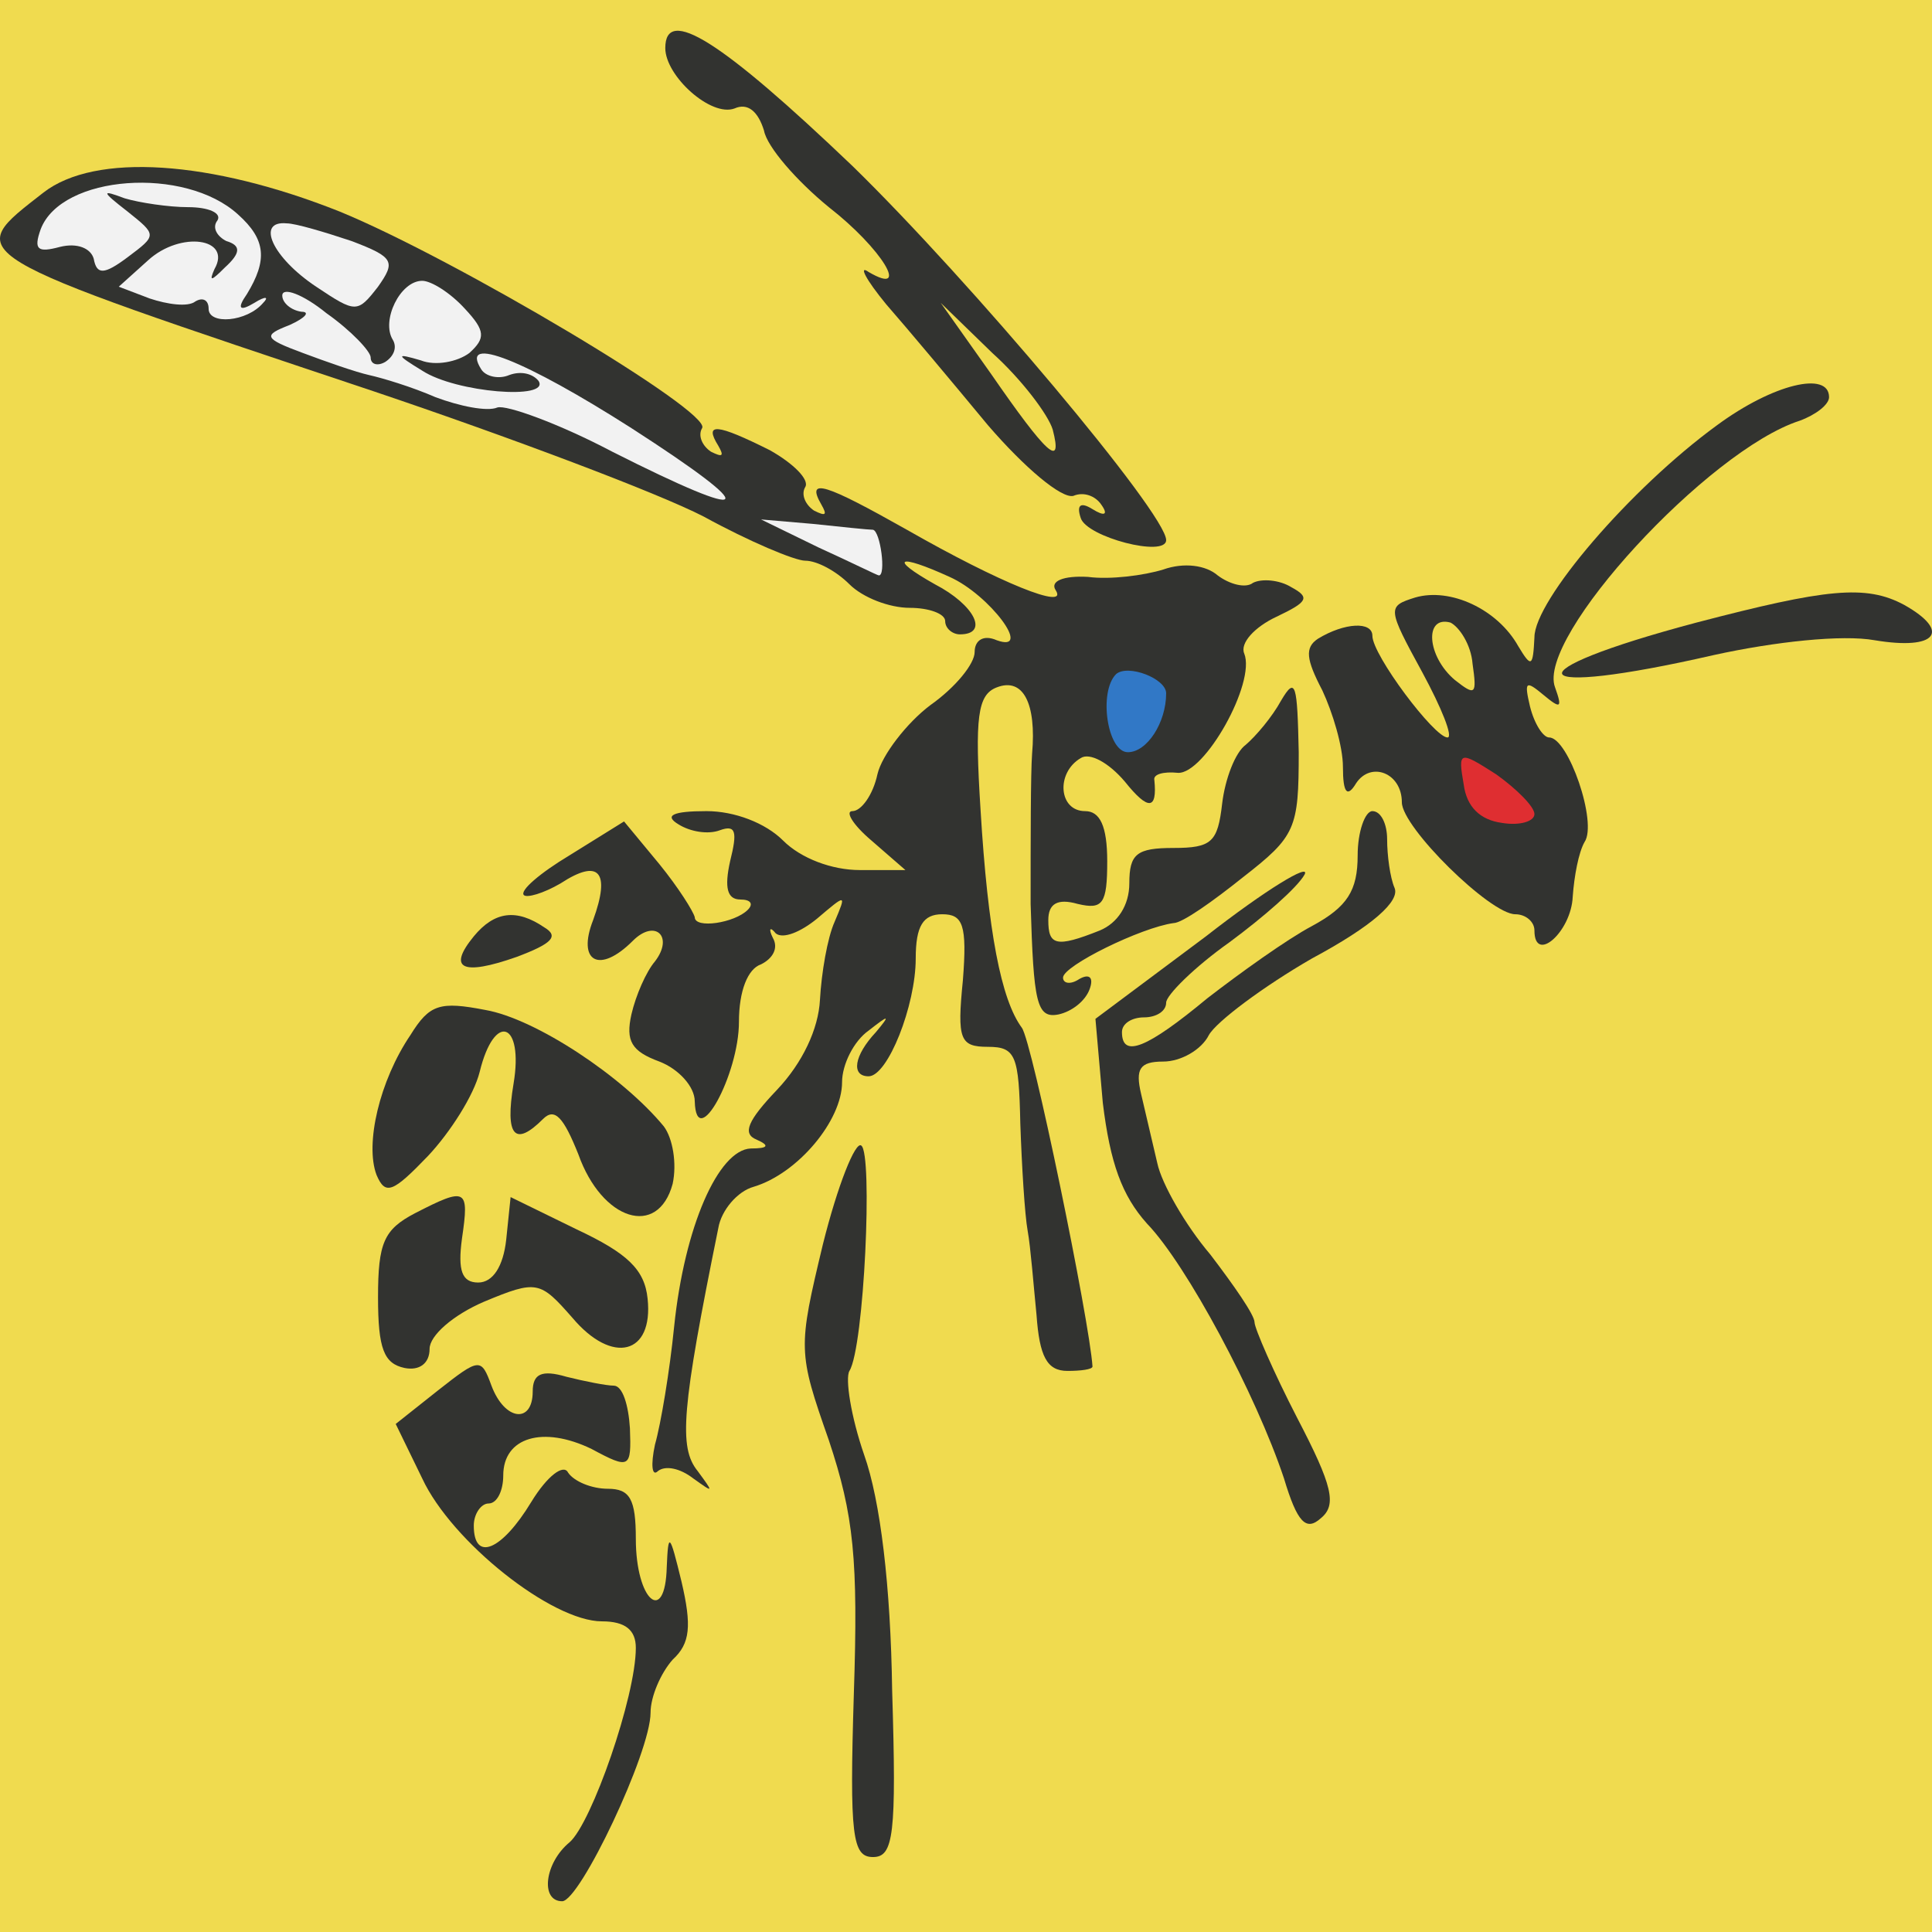
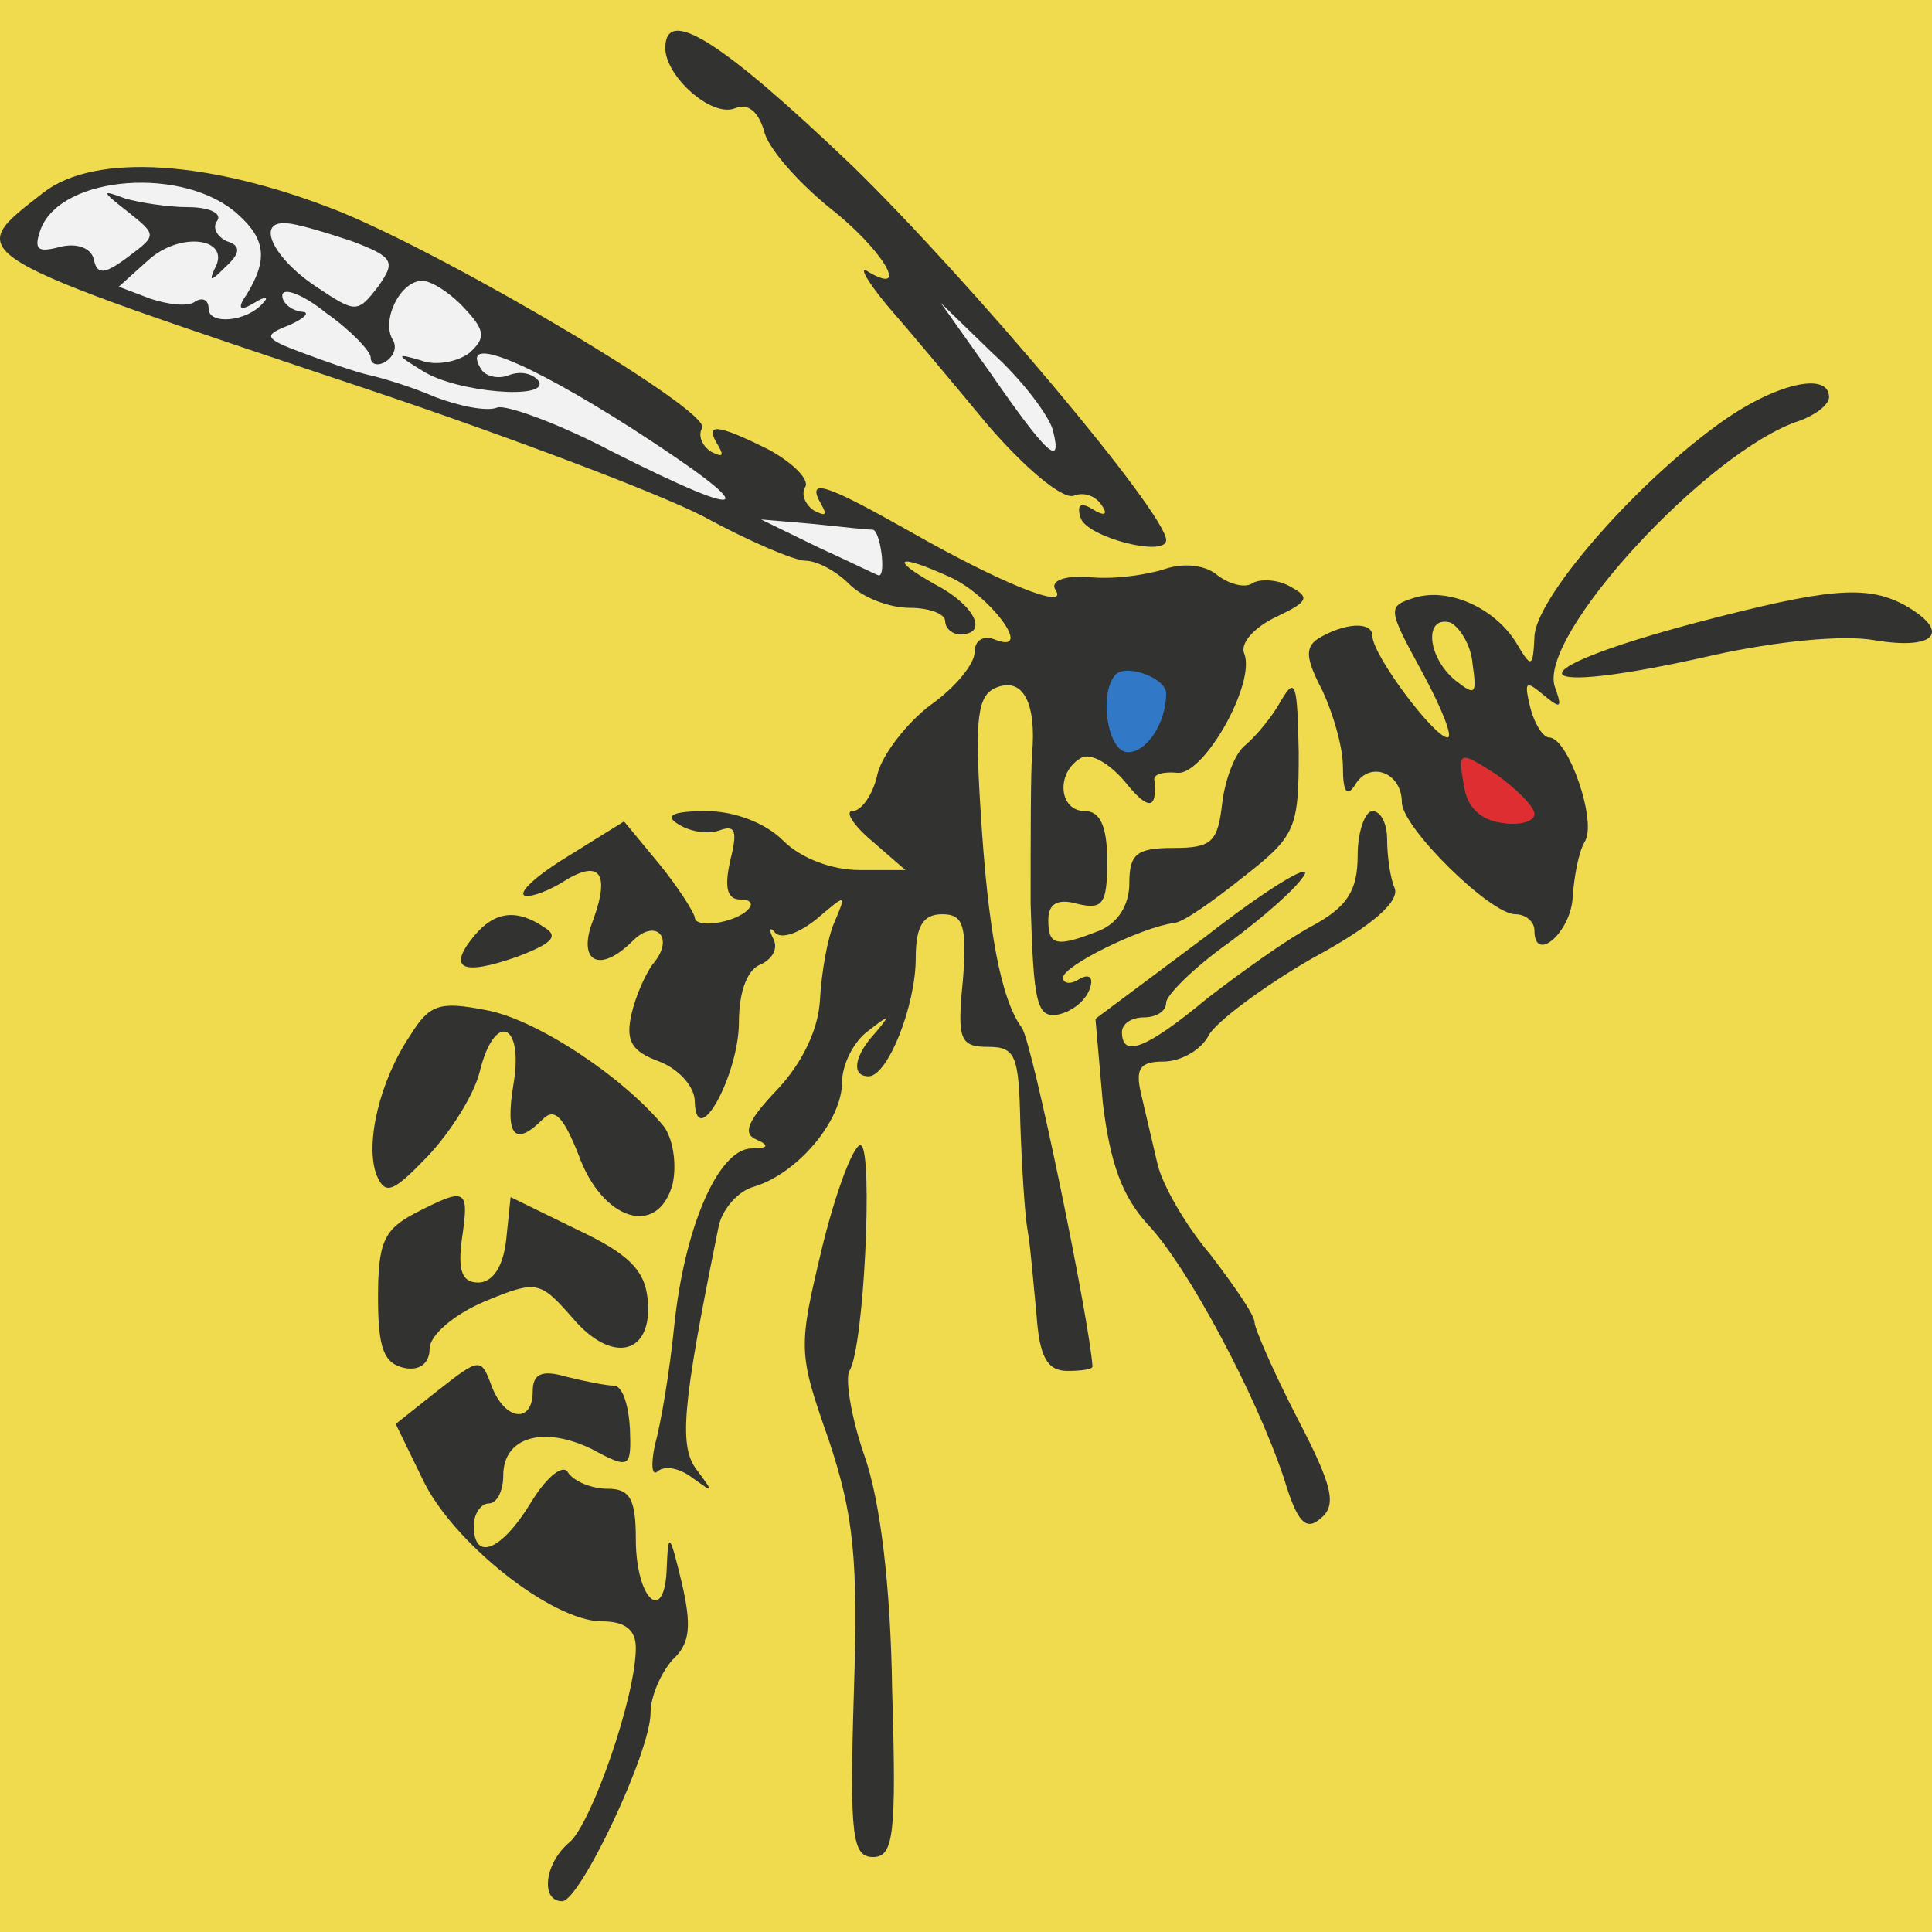
<svg xmlns="http://www.w3.org/2000/svg" viewBox="0 0 100 100">
  <rect width="100" height="100" fill="#f0db4f" />
  <g fill="#323330" stroke="none" transform="matrix(0.7624851, 0, 0, 0.7624851, 0, 0)">
-     <path d="m 45.162 3.262 c 0 1.9 3.1 4.7 4.7 4.1 c 0.9 -0.4 1.6 0.2 2 1.5 c 0.2 1.1 2.2 3.4 4.4 5.2 c 3.6 2.8 5.6 6.1 2.7 4.4 c -0.7 -0.5 -0.2 0.5 1.2 2.2 c 1.4 1.6 4.5 5.3 6.9 8.2 c 2.5 2.9 5 5 5.8 4.8 c 0.7 -0.3 1.5 0 1.9 0.6 c 0.5 0.7 0.2 0.8 -0.6 0.3 c -0.8 -0.5 -1.1 -0.3 -0.8 0.6 c 0.4 1.3 5.8 2.7 5.8 1.5 c 0 -1.8 -13.3 -17.6 -21.3 -25.4 c -8.9 -8.5 -12.7 -10.9 -12.7 -8 z m 26.3 25.9 c 0.7 2.7 -0.4 1.7 -4.2 -3.8 l -3.4 -4.8 l 3.5 3.4 c 2 1.8 3.8 4.2 4.1 5.2 z" />
+     <path d="m 45.162 3.262 c 0 1.9 3.1 4.7 4.7 4.1 c 0.9 -0.4 1.6 0.2 2 1.5 c 0.2 1.1 2.2 3.4 4.4 5.2 c 3.6 2.8 5.6 6.1 2.7 4.4 c -0.7 -0.5 -0.2 0.5 1.2 2.2 c 1.4 1.6 4.5 5.3 6.9 8.2 c 2.5 2.9 5 5 5.8 4.8 c 0.7 -0.3 1.5 0 1.9 0.6 c 0.5 0.7 0.2 0.8 -0.6 0.3 c -0.8 -0.5 -1.1 -0.3 -0.8 0.6 c 0.4 1.3 5.8 2.7 5.8 1.5 c 0 -1.8 -13.3 -17.6 -21.3 -25.4 c -8.9 -8.5 -12.7 -10.9 -12.7 -8 z" />
    <path d="m 2.962 13.062 c -5.5 4.3 -6 4 22.4 13.5 c 9.2 3.1 19.3 6.9 22.4 8.5 c 3.1 1.7 6.2 3 6.9 3 c 0.8 0 2.1 0.7 3 1.6 c 0.9 0.9 2.7 1.6 4.1 1.6 c 1.3 0 2.4 0.4 2.4 0.9 c 0 0.5 0.5 0.9 1 0.9 c 2 0 1 -2 -1.7 -3.4 c -3.2 -1.8 -2.5 -2.1 1 -0.5 c 2.7 1.2 5.7 5.2 3.2 4.3 c -0.9 -0.4 -1.5 0 -1.5 0.8 c 0 0.8 -1.3 2.4 -3 3.6 c -1.6 1.2 -3.3 3.4 -3.6 4.7 c -0.3 1.4 -1.1 2.5 -1.7 2.5 c -0.5 0 0 0.9 1.3 2 l 2.3 2 l -3.1 0 c -1.9 0 -4 -0.8 -5.2 -2 c -1.2 -1.2 -3.3 -2 -5.2 -2 c -2.3 0 -2.9 0.3 -1.9 0.9 c 0.8 0.5 2 0.7 2.8 0.4 c 1.1 -0.4 1.2 0.1 0.7 2.1 c -0.4 1.8 -0.2 2.6 0.7 2.6 c 0.7 0 0.9 0.3 0.5 0.7 c -0.9 0.9 -3.6 1.3 -3.6 0.5 c -0.1 -0.4 -1.1 -2 -2.4 -3.6 l -2.4 -2.9 l -3.7 2.3 c -2 1.2 -3.4 2.4 -3.1 2.7 c 0.2 0.2 1.3 -0.1 2.5 -0.8 c 2.6 -1.7 3.4 -0.8 2.2 2.5 c -1.1 2.8 0.4 3.7 2.7 1.4 c 1.5 -1.5 2.8 -0.3 1.5 1.4 c -0.6 0.7 -1.3 2.3 -1.6 3.6 c -0.4 1.8 0 2.5 1.9 3.2 c 1.3 0.5 2.4 1.7 2.4 2.7 c 0.1 3.5 3 -1.8 3 -5.4 c 0 -2.1 0.6 -3.6 1.5 -3.9 c 0.8 -0.4 1.2 -1.1 0.8 -1.8 c -0.3 -0.6 -0.2 -0.8 0.2 -0.3 c 0.5 0.4 1.7 -0.1 2.8 -1 c 2 -1.7 2 -1.7 1.2 0.2 c -0.5 1.1 -0.9 3.5 -1 5.3 c -0.1 2 -1.2 4.3 -2.9 6.1 c -2 2.1 -2.4 3 -1.4 3.4 c 0.9 0.4 0.8 0.6 -0.4 0.6 c -2.2 0.1 -4.5 5.3 -5.2 12.1 c -0.3 3 -0.9 6.6 -1.3 8 c -0.3 1.4 -0.2 2.2 0.2 1.8 c 0.5 -0.4 1.5 -0.2 2.4 0.5 c 1.4 1 1.4 1 0.3 -0.5 c -1.3 -1.6 -1.1 -4.2 1.4 -16.5 c 0.2 -1.2 1.3 -2.5 2.4 -2.8 c 3 -0.9 6 -4.5 6 -7.1 c 0 -1.2 0.8 -2.8 1.8 -3.5 c 1.4 -1.1 1.5 -1.1 0.5 0.1 c -1.5 1.6 -1.7 3 -0.5 3 c 1.3 0 3.2 -4.8 3.2 -8 c 0 -2.2 0.5 -3 1.8 -3 c 1.4 0 1.7 0.7 1.4 4.5 c -0.4 4 -0.2 4.5 1.7 4.5 c 1.9 0 2.1 0.6 2.2 5.2 c 0.1 2.9 0.3 6.2 0.5 7.3 c 0.2 1.1 0.4 3.7 0.6 5.7 c 0.2 2.8 0.7 3.8 2.1 3.8 c 0.9 0 1.7 -0.1 1.7 -0.3 c -0.2 -3.1 -4.1 -22.1 -4.8 -23 c -1.4 -1.9 -2.3 -6.5 -2.8 -14.8 c -0.4 -6.3 -0.2 -7.8 1.1 -8.3 c 1.8 -0.7 2.7 1.1 2.4 4.5 c -0.1 1.3 -0.1 5.9 -0.1 10.2 c 0.2 6.7 0.4 7.8 1.9 7.5 c 0.9 -0.2 1.8 -0.9 2.1 -1.7 c 0.3 -0.8 0 -1.1 -0.7 -0.7 c -0.6 0.4 -1.1 0.3 -1.1 -0.1 c 0 -0.8 5.3 -3.4 7.5 -3.7 c 0.6 0 2.7 -1.5 4.7 -3.1 c 3.6 -2.8 3.8 -3.3 3.8 -8.5 c -0.1 -4.6 -0.2 -5.2 -1.2 -3.5 c -0.6 1.1 -1.7 2.4 -2.4 3 c -0.7 0.5 -1.4 2.3 -1.6 4 c -0.3 2.6 -0.7 3 -3.3 3 c -2.5 0 -3 0.4 -3 2.4 c 0 1.5 -0.8 2.7 -2 3.2 c -3 1.2 -3.5 1 -3.5 -0.7 c 0 -1.1 0.6 -1.5 2 -1.1 c 1.7 0.4 2 0 2 -2.9 c 0 -2.4 -0.5 -3.4 -1.5 -3.4 c -1.8 0 -2 -2.6 -0.3 -3.6 c 0.6 -0.4 1.9 0.3 3 1.6 c 1.6 2 2.2 1.9 2 -0.1 c -0.1 -0.4 0.6 -0.6 1.6 -0.5 c 1.8 0.1 5.3 -6.1 4.5 -8.1 c -0.3 -0.7 0.7 -1.8 2.2 -2.5 c 2.1 -1 2.3 -1.3 1 -2 c -0.8 -0.5 -2 -0.6 -2.6 -0.3 c -0.5 0.4 -1.6 0.1 -2.4 -0.5 c -0.8 -0.7 -2.3 -0.9 -3.7 -0.4 c -1.3 0.4 -3.6 0.7 -5.1 0.5 c -1.7 -0.1 -2.6 0.3 -2.2 0.9 c 0.9 1.4 -3.8 -0.5 -10.1 -4.1 c -5.5 -3.1 -6.9 -3.6 -5.8 -1.7 c 0.4 0.7 0.3 0.8 -0.5 0.4 c -0.6 -0.4 -0.9 -1.1 -0.6 -1.6 c 0.3 -0.5 -0.8 -1.6 -2.4 -2.5 c -3.6 -1.8 -4.5 -1.9 -3.5 -0.3 c 0.4 0.7 0.3 0.8 -0.5 0.4 c -0.6 -0.4 -0.9 -1.1 -0.6 -1.6 c 0.7 -1.1 -16.8 -11.5 -24.6 -14.7 c -8.8 -3.5 -16.6 -4 -20.1 -1.3 z" />
    <path d="m 116.562 28.862 c -5.9 4.3 -12.4 11.9 -12.4 14.4 c -0.1 2 -0.2 2.1 -1.1 0.6 c -1.4 -2.5 -4.6 -4 -7 -3.3 c -1.9 0.6 -1.9 0.7 0.5 5.1 c 1.3 2.4 2.1 4.4 1.7 4.4 c -0.9 0 -5.1 -5.6 -5.1 -6.9 c 0 -1 -1.9 -0.9 -3.7 0.2 c -0.9 0.6 -0.8 1.4 0.3 3.5 c 0.7 1.5 1.4 3.8 1.4 5.2 c 0 1.8 0.3 2.1 0.9 1.1 c 1 -1.5 3.1 -0.7 3.1 1.3 c 0 1.7 6 7.6 7.7 7.6 c 0.7 0 1.3 0.5 1.3 1.1 c 0 2.3 2.5 0.1 2.6 -2.3 c 0.1 -1.4 0.4 -3 0.8 -3.7 c 0.9 -1.3 -1.1 -7.1 -2.4 -7.1 c -0.4 0 -1 -0.9 -1.3 -2.1 c -0.4 -1.7 -0.3 -1.8 0.9 -0.8 c 1.2 1 1.3 0.9 0.8 -0.5 c -1.3 -3.4 10.4 -16.1 16.6 -18.1 c 1.1 -0.4 2 -1.1 2 -1.6 c 0 -1.8 -3.8 -0.9 -7.6 1.9 z m -16.6 16.2 c 0.3 2.1 0.2 2.2 -1.2 1.1 c -1.9 -1.6 -2.1 -4.4 -0.3 -3.9 c 0.6 0.3 1.4 1.5 1.5 2.8 z" />
    <path d="m 115.162 42.262 c -12.8 3.4 -11.9 5.2 1.2 2.2 c 4.1 -0.9 8.7 -1.4 10.9 -1 c 4.2 0.7 5.2 -0.6 2 -2.4 c -2.6 -1.4 -5.3 -1.1 -14.1 1.2 z" />
    <path d="m 92.162 58.062 c 0 2.4 -0.7 3.5 -3.1 4.8 c -1.7 0.9 -4.9 3.2 -7.1 4.9 c -4.1 3.4 -5.8 4.1 -5.8 2.3 c 0 -0.6 0.7 -1 1.5 -1 c 0.8 0 1.5 -0.4 1.5 -1 c 0 -0.5 1.9 -2.4 4.3 -4.1 c 2.3 -1.7 4.6 -3.7 5.1 -4.6 c 0.4 -0.8 -2.6 1 -6.7 4.2 l -7.5 5.6 l 0.5 5.7 c 0.5 4.1 1.3 6.3 3 8.2 c 2.7 2.8 7.4 11.6 9.3 17.3 c 0.9 3 1.5 3.6 2.5 2.7 c 1.1 -0.9 0.8 -2.2 -1.6 -6.8 c -1.6 -3.1 -2.9 -6.1 -2.9 -6.5 c 0 -0.5 -1.4 -2.5 -3 -4.6 c -1.7 -2 -3.3 -4.8 -3.6 -6.2 c -0.3 -1.3 -0.8 -3.4 -1.1 -4.7 c -0.4 -1.7 -0.1 -2.2 1.5 -2.2 c 1.2 0 2.6 -0.8 3.1 -1.8 c 0.5 -0.9 3.7 -3.3 7 -5.2 c 4.1 -2.2 6 -3.9 5.6 -4.8 c -0.3 -0.7 -0.5 -2.2 -0.5 -3.3 c 0 -1 -0.4 -1.9 -1 -1.9 c -0.5 0 -1 1.4 -1 3 z" />
    <path d="m 32.162 63.562 c -1.8 2.2 -0.8 2.7 2.9 1.4 c 2.4 -0.9 2.9 -1.4 1.9 -2 c -1.9 -1.3 -3.4 -1.1 -4.8 0.6 z" />
    <path d="m 27.862 70.262 c -2.1 3.1 -3.1 7.4 -2.3 9.5 c 0.6 1.4 1.1 1.2 3.5 -1.3 c 1.5 -1.6 3.1 -4.1 3.5 -5.7 c 1 -4.1 3 -3.4 2.3 0.8 c -0.6 3.6 0.1 4.3 2 2.4 c 0.8 -0.8 1.4 -0.1 2.4 2.4 c 1.6 4.5 5.4 5.7 6.4 2 c 0.3 -1.4 0 -3.1 -0.6 -3.9 c -2.8 -3.4 -8.7 -7.3 -12.1 -7.9 c -3.1 -0.6 -3.8 -0.4 -5.1 1.7 z" />
    <path d="m 55.862 84.462 c -1.7 7.1 -1.7 7.3 0.4 13.3 c 1.7 5.1 2 8.1 1.7 17.2 c -0.3 9.7 -0.1 11.1 1.3 11.1 c 1.4 0 1.6 -1.5 1.3 -11.3 c -0.1 -7.1 -0.8 -12.9 -1.9 -16 c -0.9 -2.6 -1.3 -5.2 -1 -5.7 c 1 -1.6 1.6 -14.8 0.8 -15.3 c -0.4 -0.3 -1.6 2.7 -2.6 6.7 z" />
    <path d="m 28.162 82.362 c -2.1 1.1 -2.5 2 -2.5 5.7 c 0 3.5 0.4 4.5 1.8 4.8 c 1 0.2 1.7 -0.3 1.7 -1.3 c 0 -0.9 1.6 -2.3 3.7 -3.2 c 3.6 -1.5 3.8 -1.4 6 1.1 c 2.7 3.2 5.5 2.5 5.1 -1.3 c -0.2 -2 -1.4 -3.1 -4.8 -4.7 l -4.5 -2.2 l -0.3 2.9 c -0.2 1.8 -0.9 2.9 -1.9 2.9 c -1.1 0 -1.4 -0.8 -1.1 -3 c 0.5 -3.4 0.3 -3.5 -3.2 -1.7 z" />
    <path d="m 29.762 94.362 l -2.9 2.3 l 1.8 3.7 c 2 4.3 8.8 9.7 12.2 9.7 c 1.6 0 2.3 0.6 2.3 1.8 c 0 3.3 -3 11.9 -4.5 13.2 c -1.7 1.4 -2 4 -0.5 4 c 1.2 0 6 -10.1 6 -12.8 c 0 -1.1 0.7 -2.7 1.5 -3.6 c 1.2 -1.1 1.3 -2.3 0.6 -5.3 c -0.8 -3.3 -0.9 -3.4 -1 -1 c -0.1 4 -2.1 2.3 -2.1 -1.9 c 0 -2.7 -0.4 -3.4 -1.9 -3.4 c -1.1 0 -2.3 -0.5 -2.7 -1.1 c -0.3 -0.6 -1.4 0.2 -2.5 2 c -2 3.3 -3.9 4.1 -3.9 1.6 c 0 -0.8 0.5 -1.5 1 -1.5 c 0.6 0 1 -0.9 1 -1.9 c 0 -2.6 2.7 -3.4 6 -1.8 c 2.6 1.4 2.7 1.3 2.6 -1.4 c -0.1 -1.6 -0.5 -2.9 -1.1 -2.9 c -0.5 0 -2 -0.3 -3.2 -0.6 c -1.7 -0.5 -2.3 -0.2 -2.3 1 c 0 2.2 -1.9 2 -2.8 -0.4 c -0.7 -1.9 -0.8 -1.9 -3.6 0.3 z" />
    <path d="m 79.162 47.062 c 0 2 -1.3 4 -2.6 4 c -1.4 0 -2 -4.1 -0.8 -5.3 c 0.8 -0.7 3.4 0.3 3.4 1.3 z" fill="#3178c6" />
    <path d="m 104.162 55.262 c 0 0.5 -1 0.8 -2.2 0.6 c -1.5 -0.2 -2.4 -1.1 -2.6 -2.6 c -0.4 -2.3 -0.3 -2.3 2.2 -0.7 c 1.4 1 2.6 2.2 2.6 2.7 z" fill="#df2e31" />
    <g fill="#f2f2f2">
      <path d="m 16.162 14.562 c 1.9 1.7 2 3.1 0.6 5.4 c -0.7 1 -0.5 1.2 0.5 0.6 c 0.8 -0.5 1 -0.4 0.6 0 c -1.1 1.3 -3.7 1.5 -3.7 0.4 c 0 -0.6 -0.4 -0.8 -0.9 -0.5 c -0.5 0.4 -1.9 0.2 -3.1 -0.2 l -2.1 -0.8 l 2 -1.8 c 2.2 -2 5.7 -1.5 4.5 0.6 c -0.4 0.9 -0.2 0.8 0.7 -0.1 c 1.1 -1 1.1 -1.5 0.1 -1.8 c -0.6 -0.3 -1 -0.9 -0.6 -1.4 c 0.3 -0.5 -0.6 -0.9 -2 -0.9 c -1.3 0 -3.3 -0.3 -4.3 -0.6 c -1.6 -0.6 -1.6 -0.5 0.2 0.9 c 2 1.6 2 1.6 0 3.1 c -1.6 1.2 -2.1 1.2 -2.3 0.1 c -0.2 -0.7 -1.1 -1.1 -2.3 -0.8 c -1.5 0.4 -1.8 0.2 -1.3 -1.2 c 1.4 -3.7 9.8 -4.3 13.4 -1" />
      <path d="m 25.162 24.262 c 0 0.5 0.5 0.6 1 0.3 c 0.6 -0.4 0.8 -1 0.5 -1.5 c -0.8 -1.3 0.5 -4 2 -4 c 0.6 0 1.9 0.8 2.9 1.9 c 1.4 1.5 1.4 2 0.3 3 c -0.8 0.6 -2.3 0.9 -3.3 0.5 c -1.7 -0.5 -1.7 -0.4 0.1 0.7 c 2.3 1.5 8.7 2 7.9 0.7 c -0.4 -0.5 -1.2 -0.7 -2 -0.4 c -0.7 0.3 -1.6 0.1 -1.9 -0.4 c -1.5 -2.4 3 -0.6 10.2 4 c 9 5.8 8.4 6.5 -1.3 1.6 c -3.6 -1.9 -7.2 -3.2 -7.8 -3 c -0.7 0.3 -2.6 -0.1 -4.2 -0.7 c -1.6 -0.7 -3.6 -1.3 -4.5 -1.5 c -0.9 -0.2 -2.9 -0.9 -4.5 -1.5 c -2.7 -1 -2.7 -1.2 -0.9 -1.9 c 1.1 -0.5 1.4 -0.9 0.8 -0.9 c -0.7 -0.1 -1.3 -0.6 -1.3 -1.1 c 0 -0.6 1.4 -0.1 3 1.2 c 1.7 1.2 3 2.6 3 3 z" />
      <path d="m 23.862 16.362 c 2.9 1.1 3 1.4 1.8 3.1 c -1.4 1.8 -1.5 1.8 -4.2 0 c -3 -2 -4.1 -4.5 -2 -4.3 c 0.6 0 2.6 0.6 4.4 1.2 z" />
      <path d="m 59.262 35.962 c 0.5 0.1 0.9 3.1 0.4 3.1 c -0.1 0 -1.9 -0.9 -4.1 -1.9 l -3.9 -1.9 l 3.5 0.3 c 1.9 0.2 3.8 0.4 4.1 0.4 z" />
+       <path d="m 71.462 29.162 c 0.7 2.7 -0.4 1.7 -4.2 -3.8 l -3.4 -4.8 l 3.5 3.4 c 2 1.8 3.8 4.2 4.1 5.2 z" />
    </g>
  </g>
</svg>
